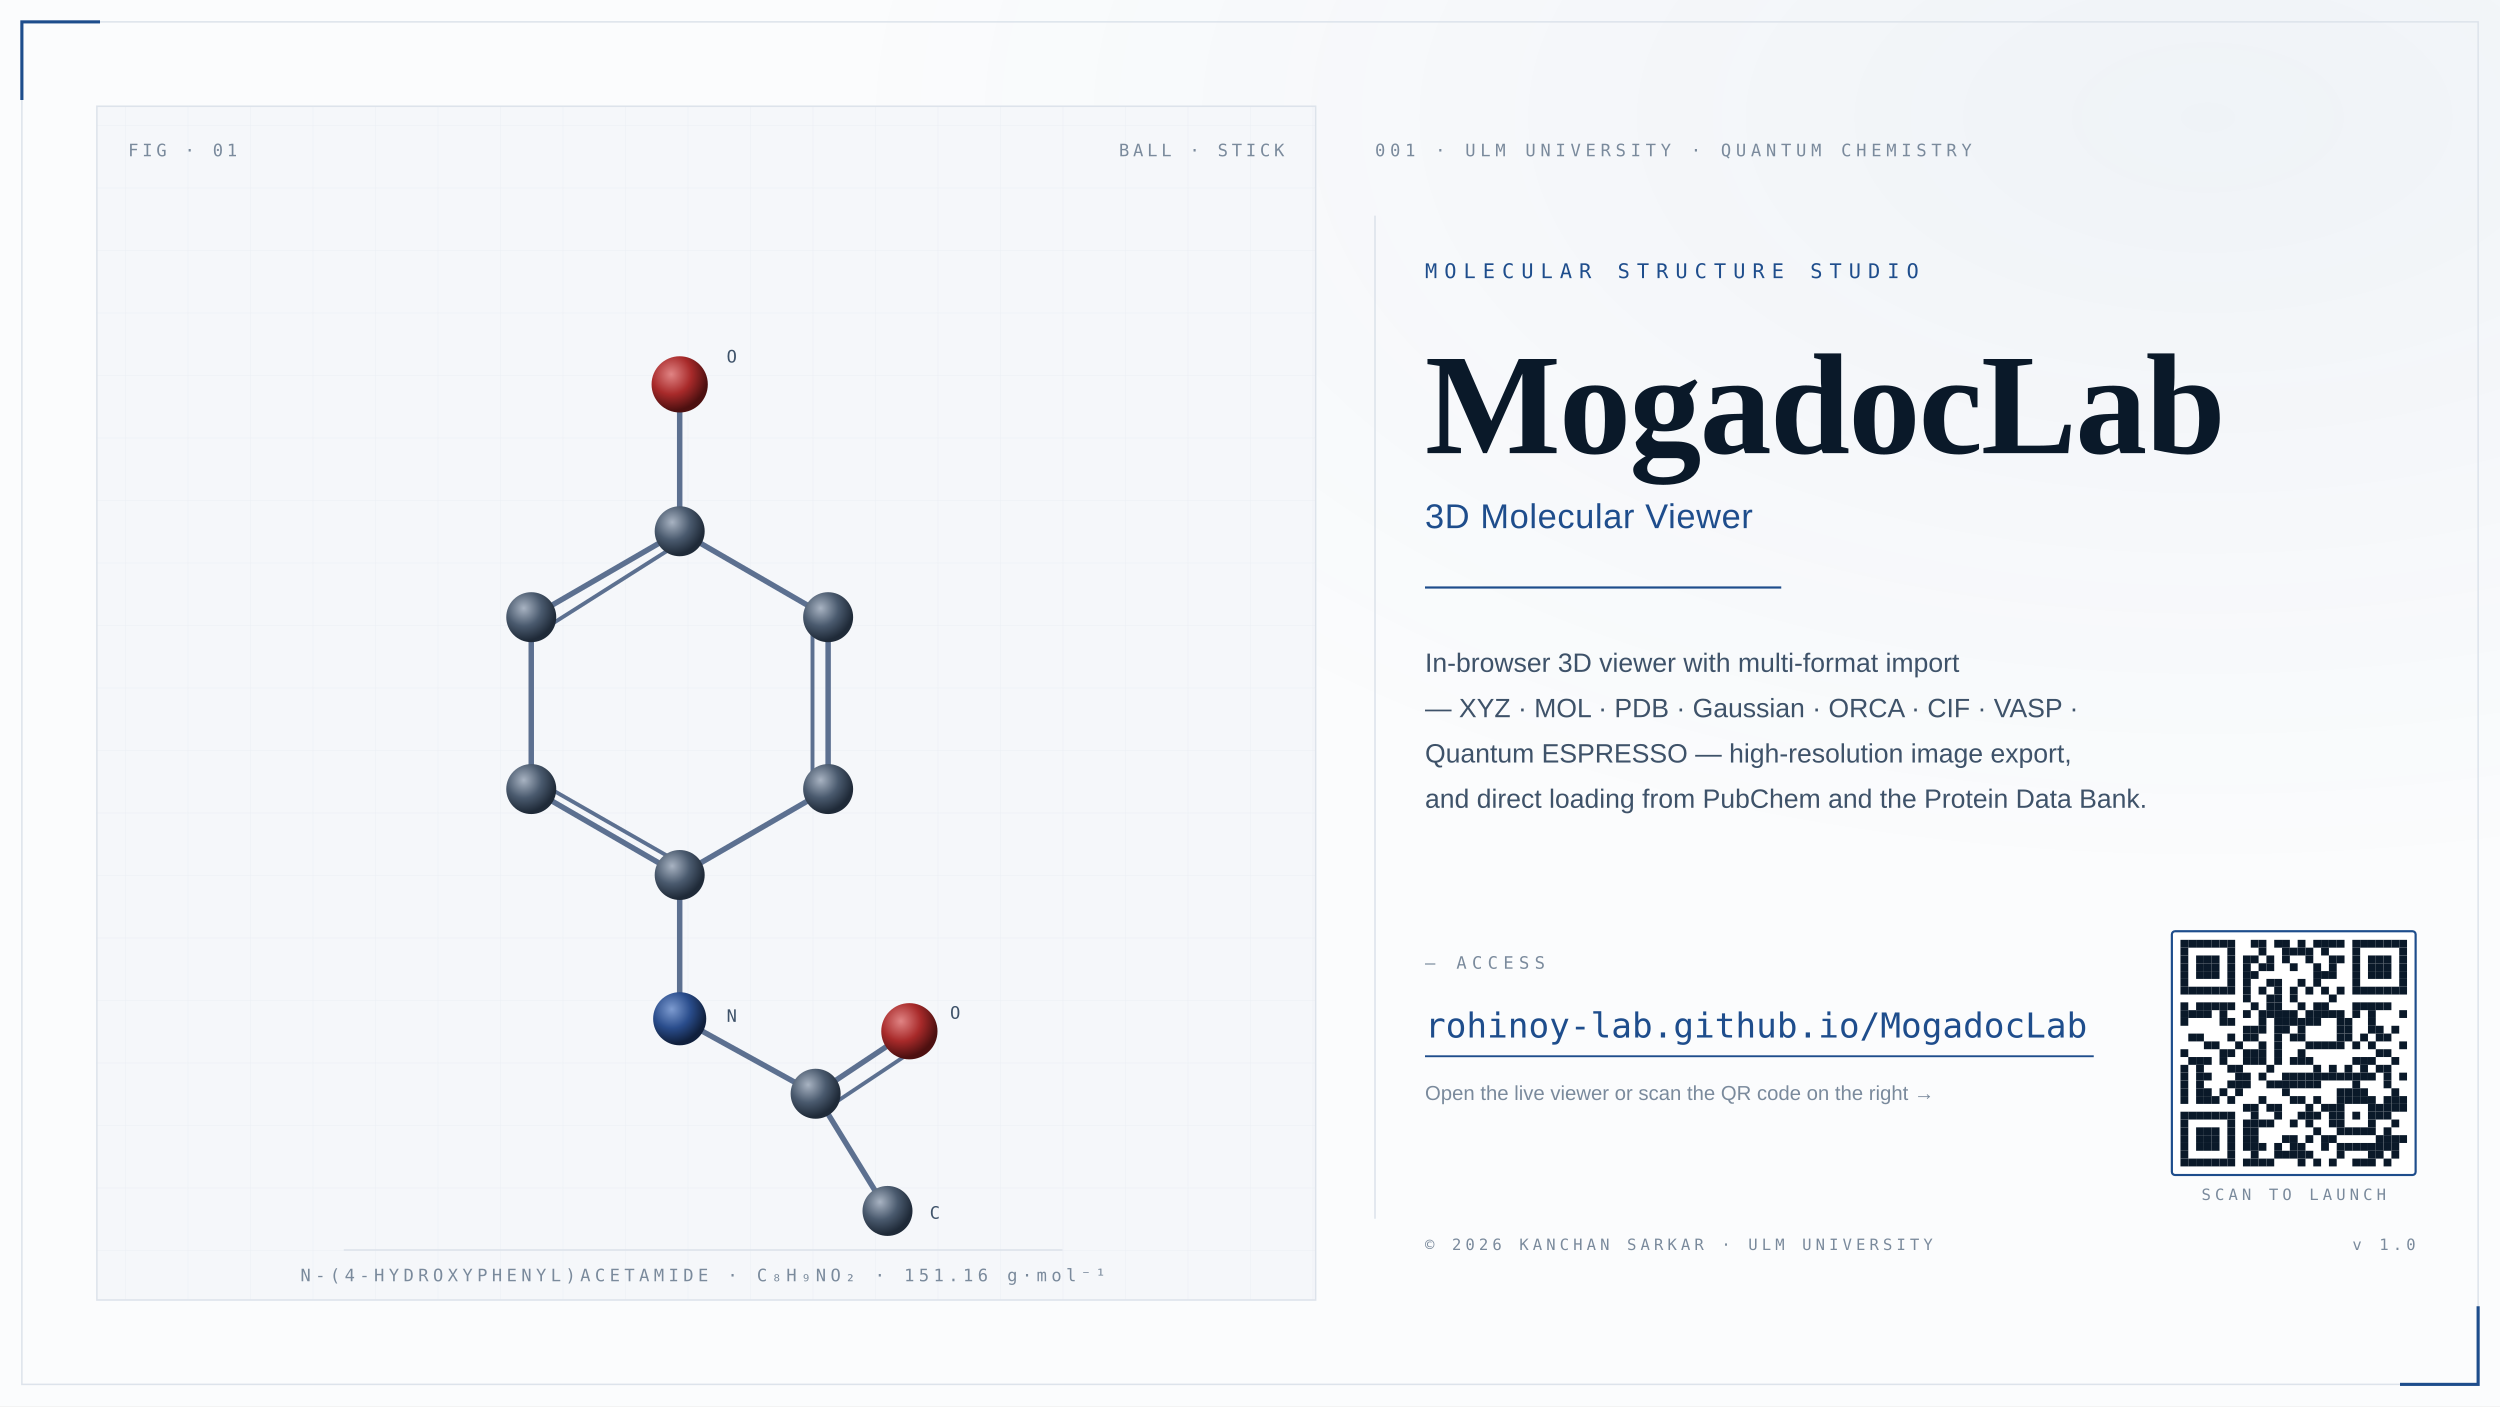
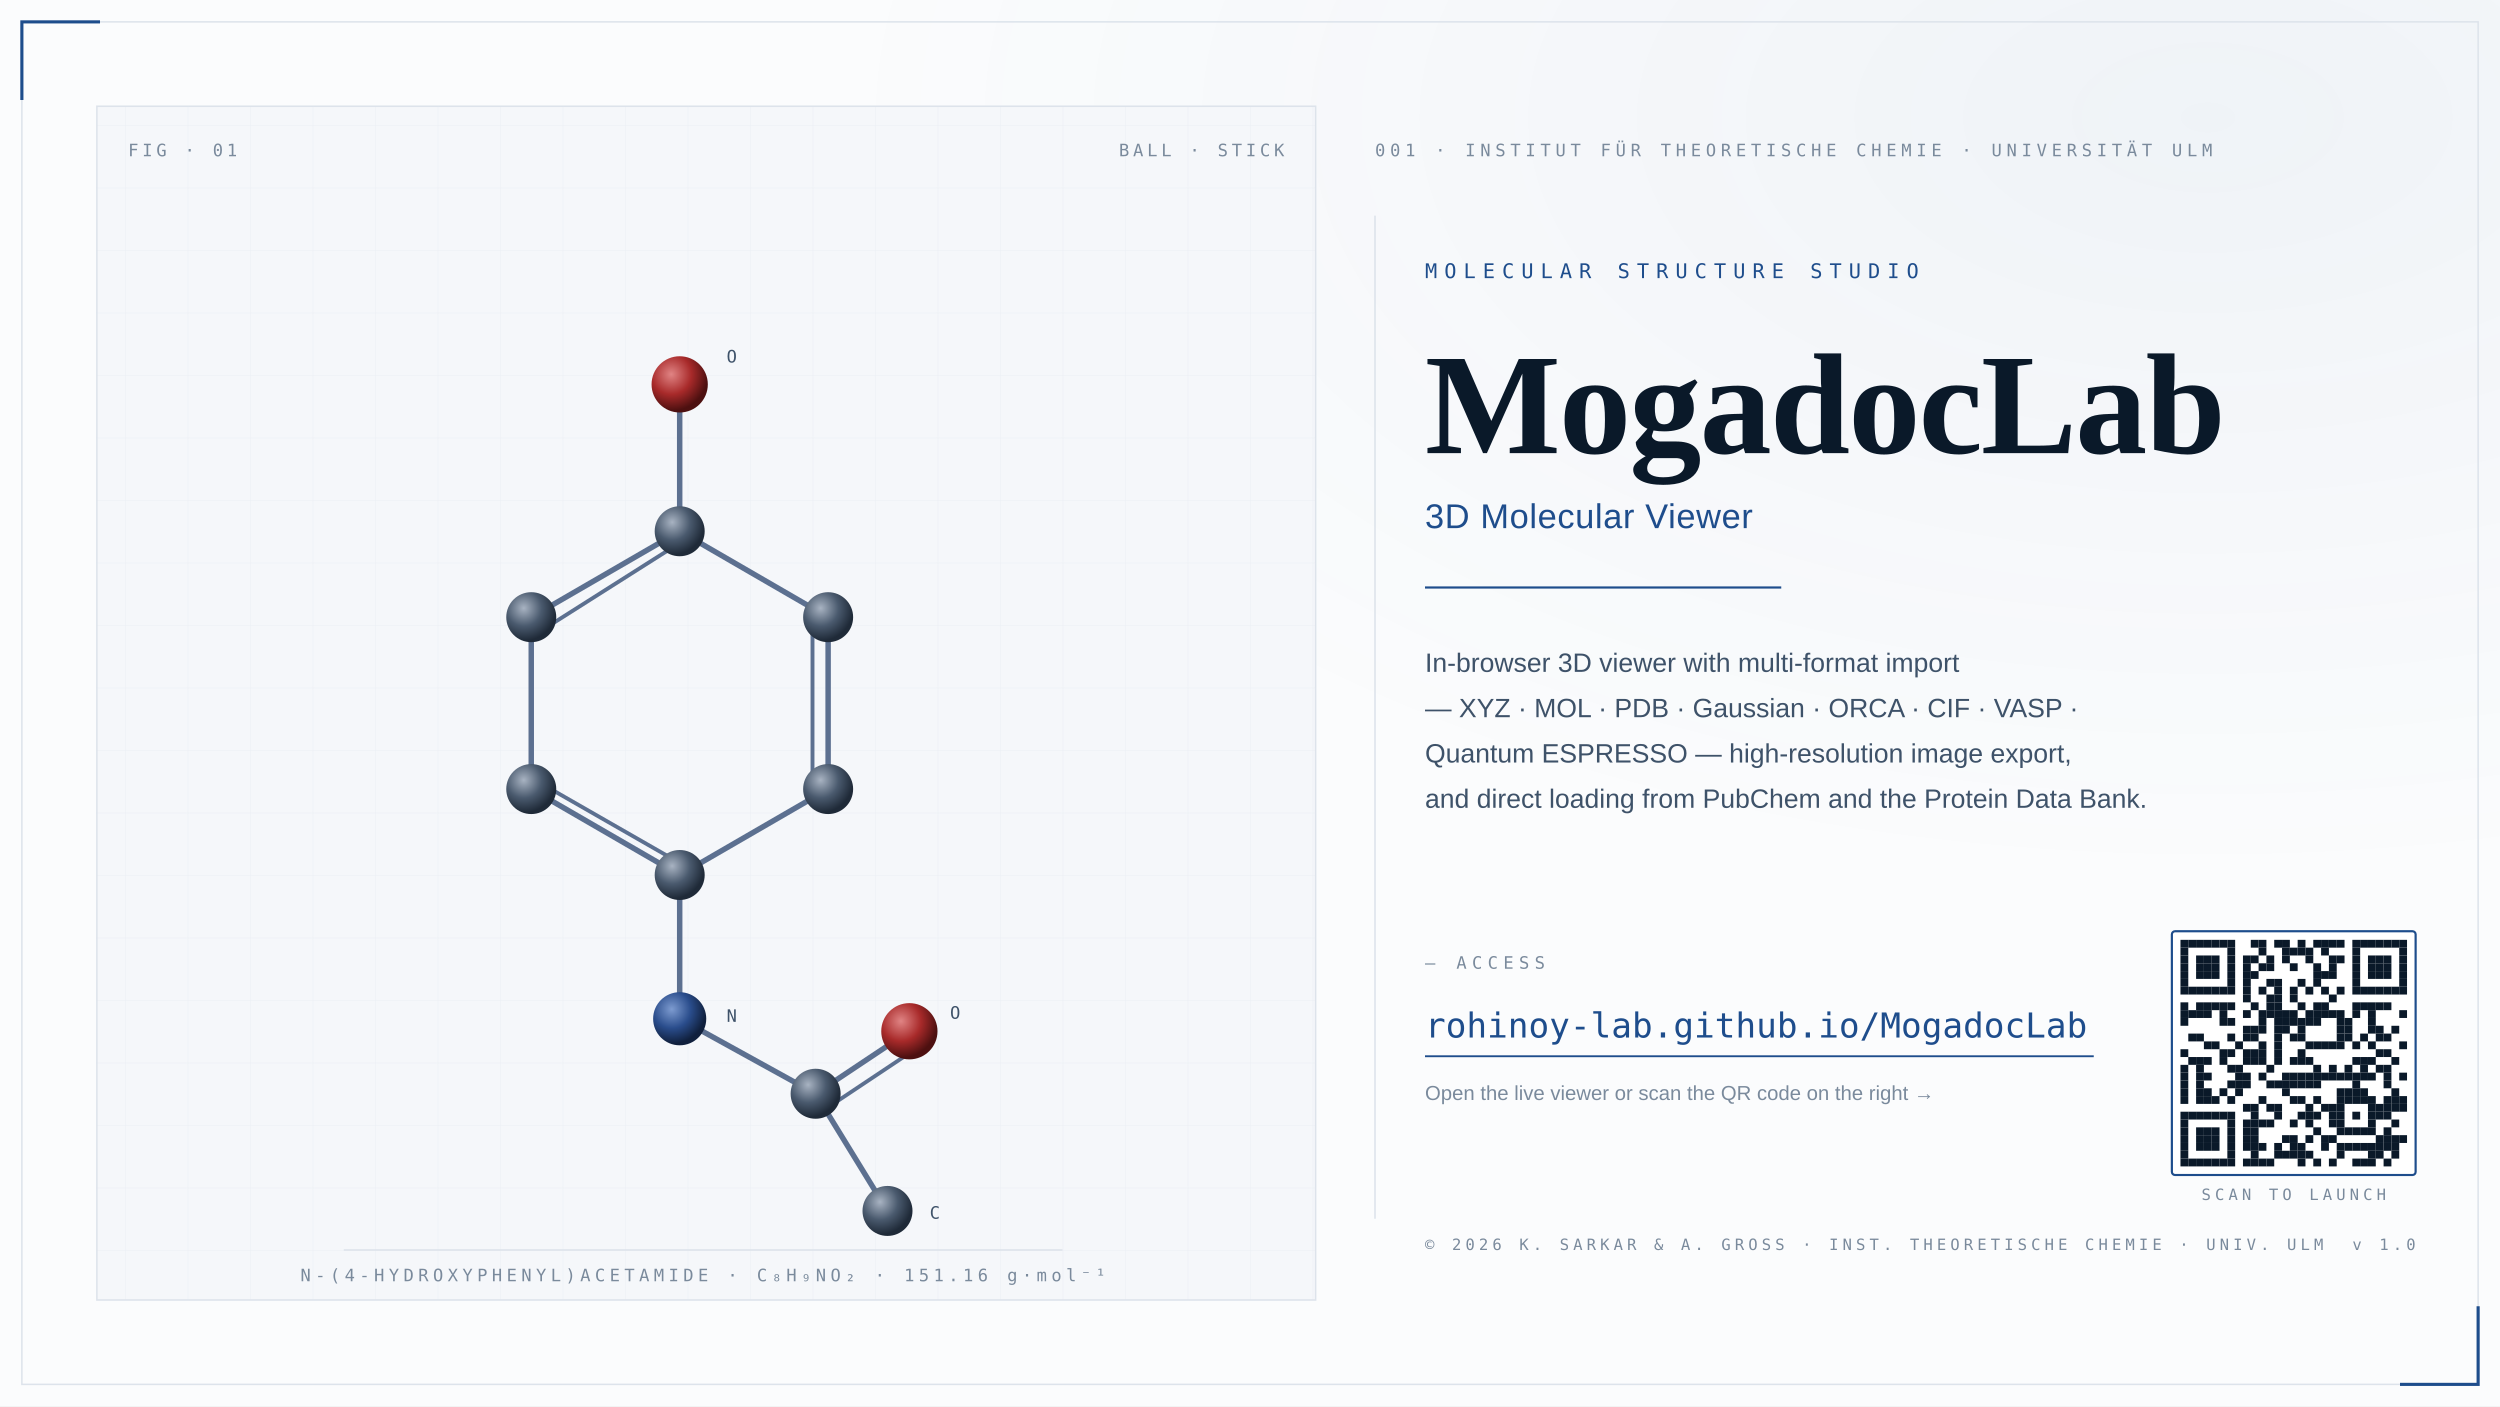
<svg xmlns="http://www.w3.org/2000/svg" viewBox="0 0 1600 900" width="1600" height="900" preserveAspectRatio="xMidYMid meet">
  <defs>
    <radialGradient id="cornerWash" cx="0.88" cy="0.08" r="0.55">
      <stop offset="0%" stop-color="#1e4d8c" stop-opacity="0.05" />
      <stop offset="100%" stop-color="#1e4d8c" stop-opacity="0" />
    </radialGradient>
    <radialGradient id="atomC" cx="35%" cy="32%" r="65%">
      <stop offset="0%" stop-color="#a8b3c2" />
      <stop offset="55%" stop-color="#4a5a6e" />
      <stop offset="100%" stop-color="#1f2a38" />
    </radialGradient>
    <radialGradient id="atomN" cx="35%" cy="32%" r="65%">
      <stop offset="0%" stop-color="#7d9bd0" />
      <stop offset="55%" stop-color="#2a4d8c" />
      <stop offset="100%" stop-color="#10203d" />
    </radialGradient>
    <radialGradient id="atomO" cx="35%" cy="32%" r="65%">
      <stop offset="0%" stop-color="#e08484" />
      <stop offset="55%" stop-color="#a82a2a" />
      <stop offset="100%" stop-color="#4d1010" />
    </radialGradient>
    <pattern id="lab-grid" width="40" height="40" patternUnits="userSpaceOnUse">
      <path d="M40 0 L0 0 L0 40" fill="none" stroke="#dde3eb" stroke-width="0.5" opacity="0.55" />
    </pattern>
  </defs>
  <rect width="1600" height="900" fill="#fbfcfd" />
  <rect width="1600" height="900" fill="url(#cornerWash)" />
  <rect x="14" y="14" width="1572" height="872" fill="none" stroke="#dde3eb" stroke-width="1" />
  <path d="M14 64 L14 14 L64 14" fill="none" stroke="#1e4d8c" stroke-width="2" />
  <path d="M1586 836 L1586 886 L1536 886" fill="none" stroke="#1e4d8c" stroke-width="2" />
  <g id="left-panel">
    <rect x="62" y="68" width="780" height="764" fill="#f5f7fa" stroke="#dde3eb" stroke-width="1" />
    <rect x="62" y="68" width="780" height="764" fill="url(#lab-grid)" />
    <text x="82" y="100" font-family="'JetBrains Mono', 'SF Mono', Consolas, monospace" font-size="11" letter-spacing="2.4" fill="#7a8a9c">FIG · 01</text>
    <text x="822" y="100" text-anchor="end" font-family="'JetBrains Mono', 'SF Mono', Consolas, monospace" font-size="11" letter-spacing="2.4" fill="#7a8a9c">BALL · STICK</text>
    <g id="molecule">
      <line x1="435" y1="340" x2="530" y2="395" stroke="#5c7090" stroke-width="3.5" stroke-linecap="round" />
      <line x1="530" y1="505" x2="435" y2="560" stroke="#5c7090" stroke-width="3.5" stroke-linecap="round" />
      <line x1="340" y1="505" x2="340" y2="395" stroke="#5c7090" stroke-width="3.5" stroke-linecap="round" />
      <line x1="530" y1="395" x2="530" y2="505" stroke="#5c7090" stroke-width="3.5" stroke-linecap="round" />
      <line x1="520" y1="402" x2="520" y2="498" stroke="#5c7090" stroke-width="2.5" stroke-linecap="round" />
      <line x1="435" y1="560" x2="340" y2="505" stroke="#5c7090" stroke-width="3.5" stroke-linecap="round" />
      <line x1="431" y1="550" x2="349" y2="503" stroke="#5c7090" stroke-width="2.5" stroke-linecap="round" />
      <line x1="340" y1="395" x2="435" y2="340" stroke="#5c7090" stroke-width="3.5" stroke-linecap="round" />
      <line x1="349" y1="402" x2="431" y2="350" stroke="#5c7090" stroke-width="2.5" stroke-linecap="round" />
      <line x1="435" y1="340" x2="435" y2="246" stroke="#5c7090" stroke-width="3.5" stroke-linecap="round" />
      <line x1="435" y1="560" x2="435" y2="652" stroke="#5c7090" stroke-width="3.5" stroke-linecap="round" />
      <line x1="435" y1="652" x2="522" y2="700" stroke="#5c7090" stroke-width="3.5" stroke-linecap="round" />
      <line x1="522" y1="700" x2="582" y2="660" stroke="#5c7090" stroke-width="3.5" stroke-linecap="round" />
      <line x1="528" y1="710" x2="588" y2="670" stroke="#5c7090" stroke-width="2.5" stroke-linecap="round" />
      <line x1="522" y1="700" x2="568" y2="775" stroke="#5c7090" stroke-width="3.5" stroke-linecap="round" />
      <circle cx="435" cy="340" r="16" fill="url(#atomC)" />
      <circle cx="530" cy="395" r="16" fill="url(#atomC)" />
      <circle cx="530" cy="505" r="16" fill="url(#atomC)" />
      <circle cx="435" cy="560" r="16" fill="url(#atomC)" />
      <circle cx="340" cy="505" r="16" fill="url(#atomC)" />
      <circle cx="340" cy="395" r="16" fill="url(#atomC)" />
      <circle cx="435" cy="246" r="18" fill="url(#atomO)" />
      <circle cx="435" cy="652" r="17" fill="url(#atomN)" />
      <circle cx="522" cy="700" r="16" fill="url(#atomC)" />
      <circle cx="582" cy="660" r="18" fill="url(#atomO)" />
      <circle cx="568" cy="775" r="16" fill="url(#atomC)" />
      <g font-family="'JetBrains Mono', 'SF Mono', Consolas, monospace" font-size="11" fill="#3e5269" letter-spacing="0.6">
        <text x="465" y="232">O</text>
        <text x="465" y="654">N</text>
        <text x="608" y="652">O</text>
        <text x="595" y="780">C</text>
      </g>
    </g>
    <line x1="220" y1="800" x2="680" y2="800" stroke="#dde3eb" stroke-width="1" />
    <text x="450" y="820" text-anchor="middle" font-family="'JetBrains Mono', 'SF Mono', Consolas, monospace" font-size="11" letter-spacing="2.8" fill="#7a8a9c">
      N-(4-HYDROXYPHENYL)ACETAMIDE  ·  C₈H₉NO₂  ·  151.16 g·mol⁻¹
    </text>
  </g>
  <g id="right-panel">
    <text x="880" y="100" font-family="'JetBrains Mono', 'SF Mono', Consolas, monospace" font-size="11" letter-spacing="3" fill="#7a8a9c">
-       001 · ULM UNIVERSITY · QUANTUM CHEMISTRY
+       001 · INSTITUT FÜR THEORETISCHE CHEMIE · UNIVERSITÄT ULM
    </text>
    <line x1="880" y1="138" x2="880" y2="780" stroke="#dde3eb" stroke-width="1" />
    <text x="912" y="178" font-family="'JetBrains Mono', 'SF Mono', Consolas, monospace" font-size="13" letter-spacing="4.5" fill="#1e4d8c" font-weight="500">
      MOLECULAR  STRUCTURE  STUDIO
    </text>
    <text x="912" y="290" font-family="'Playfair Display', 'Source Serif Pro', Georgia, 'Times New Roman', serif" font-size="92" font-weight="800" fill="#0a1929" letter-spacing="-1">MogadocLab</text>
    <text x="912" y="338" font-family="'DM Sans', 'Helvetica Neue', Arial, sans-serif" font-size="22" font-weight="500" fill="#1e4d8c" letter-spacing="0.4">
      3D Molecular Viewer
    </text>
    <line x1="912" y1="376" x2="1140" y2="376" stroke="#1e4d8c" stroke-width="1.4" />
    <g font-family="'DM Sans', 'Helvetica Neue', Arial, sans-serif" font-size="17" fill="#3e5269" font-weight="400">
      <text x="912" y="430">
        <tspan x="912" dy="0">In-browser 3D viewer with multi-format import</tspan>
        <tspan x="912" dy="29">— XYZ · MOL · PDB · Gaussian · ORCA · CIF · VASP ·</tspan>
        <tspan x="912" dy="29">Quantum ESPRESSO — high-resolution image export,</tspan>
        <tspan x="912" dy="29">and direct loading from PubChem and the Protein Data Bank.</tspan>
      </text>
    </g>
    <text x="912" y="620" font-family="'JetBrains Mono', 'SF Mono', Consolas, monospace" font-size="11" letter-spacing="3.4" fill="#7a8a9c">— ACCESS</text>
    <text x="912" y="664" font-family="'JetBrains Mono', 'SF Mono', Consolas, monospace" font-size="22" fill="#1e4d8c" font-weight="500">rohinoy-lab.github.io/MogadocLab</text>
    <line x1="912" y1="676" x2="1340" y2="676" stroke="#1e4d8c" stroke-width="1.2" />
    <text x="912" y="704" font-family="'DM Sans', 'Helvetica Neue', Arial, sans-serif" font-size="13" fill="#7a8a9c">Open the live viewer or scan the QR code on the right →</text>
    <g id="qr">
      <rect x="1390" y="596" width="156" height="156" rx="2" fill="#ffffff" stroke="#1e4d8c" stroke-width="1.4" />
      <g fill="#0a1929">
        <rect x="1395.5" y="601.5" width="5" height="5" />
        <rect x="1400.5" y="601.5" width="5" height="5" />
        <rect x="1405.5" y="601.5" width="5" height="5" />
        <rect x="1410.5" y="601.5" width="5" height="5" />
        <rect x="1415.5" y="601.5" width="5" height="5" />
        <rect x="1420.5" y="601.5" width="5" height="5" />
        <rect x="1425.5" y="601.5" width="5" height="5" />
        <rect x="1440.5" y="601.5" width="5" height="5" />
        <rect x="1445.5" y="601.5" width="5" height="5" />
        <rect x="1455.5" y="601.5" width="5" height="5" />
        <rect x="1460.5" y="601.5" width="5" height="5" />
        <rect x="1470.5" y="601.5" width="5" height="5" />
        <rect x="1480.5" y="601.5" width="5" height="5" />
        <rect x="1485.5" y="601.5" width="5" height="5" />
        <rect x="1490.5" y="601.5" width="5" height="5" />
        <rect x="1495.5" y="601.5" width="5" height="5" />
        <rect x="1505.5" y="601.5" width="5" height="5" />
        <rect x="1510.5" y="601.5" width="5" height="5" />
        <rect x="1515.5" y="601.5" width="5" height="5" />
        <rect x="1520.5" y="601.5" width="5" height="5" />
        <rect x="1525.5" y="601.5" width="5" height="5" />
        <rect x="1530.5" y="601.5" width="5" height="5" />
        <rect x="1535.5" y="601.5" width="5" height="5" />
        <rect x="1395.5" y="606.5" width="5" height="5" />
        <rect x="1425.5" y="606.5" width="5" height="5" />
        <rect x="1445.5" y="606.5" width="5" height="5" />
        <rect x="1460.5" y="606.5" width="5" height="5" />
        <rect x="1465.5" y="606.5" width="5" height="5" />
        <rect x="1470.5" y="606.5" width="5" height="5" />
        <rect x="1475.5" y="606.5" width="5" height="5" />
        <rect x="1485.5" y="606.5" width="5" height="5" />
        <rect x="1505.5" y="606.5" width="5" height="5" />
        <rect x="1535.5" y="606.5" width="5" height="5" />
        <rect x="1395.5" y="611.5" width="5" height="5" />
        <rect x="1405.5" y="611.5" width="5" height="5" />
        <rect x="1410.5" y="611.5" width="5" height="5" />
        <rect x="1415.5" y="611.5" width="5" height="5" />
        <rect x="1425.5" y="611.5" width="5" height="5" />
        <rect x="1435.5" y="611.5" width="5" height="5" />
        <rect x="1440.5" y="611.5" width="5" height="5" />
        <rect x="1450.5" y="611.5" width="5" height="5" />
        <rect x="1460.5" y="611.5" width="5" height="5" />
        <rect x="1475.5" y="611.5" width="5" height="5" />
        <rect x="1490.5" y="611.5" width="5" height="5" />
        <rect x="1495.5" y="611.5" width="5" height="5" />
        <rect x="1505.5" y="611.5" width="5" height="5" />
        <rect x="1515.5" y="611.5" width="5" height="5" />
        <rect x="1520.5" y="611.5" width="5" height="5" />
        <rect x="1525.5" y="611.5" width="5" height="5" />
        <rect x="1535.5" y="611.5" width="5" height="5" />
        <rect x="1395.5" y="616.5" width="5" height="5" />
        <rect x="1405.5" y="616.5" width="5" height="5" />
        <rect x="1410.5" y="616.5" width="5" height="5" />
        <rect x="1415.5" y="616.5" width="5" height="5" />
        <rect x="1425.5" y="616.5" width="5" height="5" />
        <rect x="1435.5" y="616.5" width="5" height="5" />
        <rect x="1445.5" y="616.5" width="5" height="5" />
        <rect x="1450.5" y="616.5" width="5" height="5" />
        <rect x="1465.5" y="616.5" width="5" height="5" />
        <rect x="1480.5" y="616.5" width="5" height="5" />
        <rect x="1490.5" y="616.5" width="5" height="5" />
        <rect x="1505.5" y="616.5" width="5" height="5" />
        <rect x="1515.5" y="616.5" width="5" height="5" />
        <rect x="1520.5" y="616.5" width="5" height="5" />
        <rect x="1525.5" y="616.5" width="5" height="5" />
        <rect x="1535.5" y="616.5" width="5" height="5" />
        <rect x="1395.5" y="621.5" width="5" height="5" />
        <rect x="1405.5" y="621.5" width="5" height="5" />
        <rect x="1410.5" y="621.5" width="5" height="5" />
        <rect x="1415.5" y="621.5" width="5" height="5" />
        <rect x="1425.5" y="621.5" width="5" height="5" />
        <rect x="1435.5" y="621.5" width="5" height="5" />
        <rect x="1440.5" y="621.5" width="5" height="5" />
        <rect x="1480.5" y="621.5" width="5" height="5" />
        <rect x="1485.5" y="621.5" width="5" height="5" />
        <rect x="1490.5" y="621.5" width="5" height="5" />
        <rect x="1505.5" y="621.5" width="5" height="5" />
        <rect x="1515.5" y="621.5" width="5" height="5" />
        <rect x="1520.5" y="621.5" width="5" height="5" />
        <rect x="1525.5" y="621.5" width="5" height="5" />
        <rect x="1535.5" y="621.5" width="5" height="5" />
        <rect x="1395.5" y="626.5" width="5" height="5" />
        <rect x="1425.5" y="626.5" width="5" height="5" />
        <rect x="1435.5" y="626.5" width="5" height="5" />
        <rect x="1450.5" y="626.5" width="5" height="5" />
        <rect x="1455.5" y="626.5" width="5" height="5" />
        <rect x="1470.5" y="626.5" width="5" height="5" />
        <rect x="1480.5" y="626.5" width="5" height="5" />
        <rect x="1505.5" y="626.5" width="5" height="5" />
        <rect x="1535.5" y="626.5" width="5" height="5" />
        <rect x="1395.5" y="631.5" width="5" height="5" />
        <rect x="1400.5" y="631.5" width="5" height="5" />
        <rect x="1405.5" y="631.5" width="5" height="5" />
        <rect x="1410.5" y="631.5" width="5" height="5" />
        <rect x="1415.5" y="631.5" width="5" height="5" />
        <rect x="1420.5" y="631.5" width="5" height="5" />
        <rect x="1425.5" y="631.5" width="5" height="5" />
        <rect x="1435.5" y="631.5" width="5" height="5" />
        <rect x="1445.5" y="631.5" width="5" height="5" />
        <rect x="1455.5" y="631.5" width="5" height="5" />
        <rect x="1465.5" y="631.5" width="5" height="5" />
        <rect x="1475.5" y="631.5" width="5" height="5" />
        <rect x="1485.5" y="631.5" width="5" height="5" />
        <rect x="1495.5" y="631.5" width="5" height="5" />
        <rect x="1505.5" y="631.5" width="5" height="5" />
        <rect x="1510.5" y="631.5" width="5" height="5" />
        <rect x="1515.5" y="631.5" width="5" height="5" />
        <rect x="1520.5" y="631.5" width="5" height="5" />
        <rect x="1525.5" y="631.5" width="5" height="5" />
        <rect x="1530.5" y="631.5" width="5" height="5" />
        <rect x="1535.5" y="631.5" width="5" height="5" />
        <rect x="1435.5" y="636.5" width="5" height="5" />
        <rect x="1450.5" y="636.5" width="5" height="5" />
        <rect x="1455.5" y="636.5" width="5" height="5" />
        <rect x="1465.5" y="636.5" width="5" height="5" />
        <rect x="1490.5" y="636.5" width="5" height="5" />
        <rect x="1395.5" y="641.5" width="5" height="5" />
        <rect x="1405.5" y="641.5" width="5" height="5" />
        <rect x="1410.5" y="641.5" width="5" height="5" />
        <rect x="1415.5" y="641.5" width="5" height="5" />
        <rect x="1420.5" y="641.5" width="5" height="5" />
        <rect x="1425.5" y="641.5" width="5" height="5" />
        <rect x="1440.5" y="641.5" width="5" height="5" />
        <rect x="1450.5" y="641.5" width="5" height="5" />
        <rect x="1455.5" y="641.5" width="5" height="5" />
        <rect x="1470.5" y="641.5" width="5" height="5" />
        <rect x="1480.5" y="641.5" width="5" height="5" />
        <rect x="1485.5" y="641.5" width="5" height="5" />
        <rect x="1505.5" y="641.5" width="5" height="5" />
        <rect x="1510.5" y="641.5" width="5" height="5" />
        <rect x="1515.5" y="641.5" width="5" height="5" />
        <rect x="1520.5" y="641.5" width="5" height="5" />
        <rect x="1525.5" y="641.5" width="5" height="5" />
        <rect x="1395.5" y="646.5" width="5" height="5" />
        <rect x="1400.5" y="646.5" width="5" height="5" />
        <rect x="1405.5" y="646.5" width="5" height="5" />
        <rect x="1410.5" y="646.5" width="5" height="5" />
        <rect x="1420.5" y="646.5" width="5" height="5" />
        <rect x="1435.5" y="646.5" width="5" height="5" />
        <rect x="1445.5" y="646.5" width="5" height="5" />
        <rect x="1450.5" y="646.5" width="5" height="5" />
        <rect x="1455.5" y="646.5" width="5" height="5" />
        <rect x="1460.5" y="646.5" width="5" height="5" />
        <rect x="1465.5" y="646.5" width="5" height="5" />
        <rect x="1475.5" y="646.5" width="5" height="5" />
        <rect x="1480.5" y="646.5" width="5" height="5" />
        <rect x="1485.5" y="646.5" width="5" height="5" />
        <rect x="1490.5" y="646.5" width="5" height="5" />
        <rect x="1495.5" y="646.5" width="5" height="5" />
        <rect x="1505.5" y="646.5" width="5" height="5" />
        <rect x="1515.5" y="646.5" width="5" height="5" />
        <rect x="1535.5" y="646.5" width="5" height="5" />
        <rect x="1395.5" y="651.5" width="5" height="5" />
        <rect x="1420.5" y="651.5" width="5" height="5" />
        <rect x="1425.5" y="651.5" width="5" height="5" />
        <rect x="1445.5" y="651.5" width="5" height="5" />
        <rect x="1455.5" y="651.5" width="5" height="5" />
        <rect x="1460.5" y="651.5" width="5" height="5" />
        <rect x="1465.5" y="651.5" width="5" height="5" />
        <rect x="1470.5" y="651.5" width="5" height="5" />
        <rect x="1475.5" y="651.5" width="5" height="5" />
        <rect x="1480.5" y="651.5" width="5" height="5" />
        <rect x="1495.5" y="651.5" width="5" height="5" />
        <rect x="1500.5" y="651.5" width="5" height="5" />
        <rect x="1515.5" y="651.5" width="5" height="5" />
        <rect x="1435.5" y="656.5" width="5" height="5" />
        <rect x="1440.5" y="656.5" width="5" height="5" />
        <rect x="1445.5" y="656.5" width="5" height="5" />
        <rect x="1455.5" y="656.5" width="5" height="5" />
        <rect x="1460.5" y="656.5" width="5" height="5" />
        <rect x="1470.5" y="656.5" width="5" height="5" />
        <rect x="1495.5" y="656.5" width="5" height="5" />
        <rect x="1500.5" y="656.5" width="5" height="5" />
        <rect x="1515.5" y="656.5" width="5" height="5" />
        <rect x="1520.5" y="656.5" width="5" height="5" />
        <rect x="1530.5" y="656.5" width="5" height="5" />
        <rect x="1400.5" y="661.5" width="5" height="5" />
        <rect x="1405.5" y="661.5" width="5" height="5" />
        <rect x="1425.5" y="661.5" width="5" height="5" />
        <rect x="1435.5" y="661.5" width="5" height="5" />
        <rect x="1440.5" y="661.5" width="5" height="5" />
        <rect x="1455.5" y="661.5" width="5" height="5" />
        <rect x="1465.5" y="661.5" width="5" height="5" />
        <rect x="1470.5" y="661.5" width="5" height="5" />
        <rect x="1495.5" y="661.5" width="5" height="5" />
        <rect x="1500.5" y="661.5" width="5" height="5" />
        <rect x="1510.5" y="661.5" width="5" height="5" />
        <rect x="1520.5" y="661.5" width="5" height="5" />
        <rect x="1525.5" y="661.5" width="5" height="5" />
        <rect x="1410.5" y="666.5" width="5" height="5" />
        <rect x="1415.5" y="666.5" width="5" height="5" />
        <rect x="1430.5" y="666.5" width="5" height="5" />
        <rect x="1445.5" y="666.5" width="5" height="5" />
        <rect x="1455.5" y="666.5" width="5" height="5" />
        <rect x="1475.5" y="666.5" width="5" height="5" />
        <rect x="1480.5" y="666.5" width="5" height="5" />
        <rect x="1485.5" y="666.5" width="5" height="5" />
        <rect x="1490.5" y="666.5" width="5" height="5" />
        <rect x="1495.5" y="666.5" width="5" height="5" />
        <rect x="1505.5" y="666.5" width="5" height="5" />
        <rect x="1515.5" y="666.5" width="5" height="5" />
        <rect x="1535.5" y="666.5" width="5" height="5" />
        <rect x="1395.5" y="671.5" width="5" height="5" />
        <rect x="1420.5" y="671.5" width="5" height="5" />
        <rect x="1425.5" y="671.5" width="5" height="5" />
        <rect x="1435.5" y="671.5" width="5" height="5" />
        <rect x="1440.5" y="671.5" width="5" height="5" />
        <rect x="1445.5" y="671.5" width="5" height="5" />
        <rect x="1455.5" y="671.5" width="5" height="5" />
        <rect x="1470.5" y="671.5" width="5" height="5" />
        <rect x="1520.5" y="671.5" width="5" height="5" />
        <rect x="1525.5" y="671.5" width="5" height="5" />
        <rect x="1400.5" y="676.5" width="5" height="5" />
        <rect x="1405.5" y="676.5" width="5" height="5" />
        <rect x="1410.5" y="676.5" width="5" height="5" />
        <rect x="1420.5" y="676.5" width="5" height="5" />
        <rect x="1435.5" y="676.5" width="5" height="5" />
        <rect x="1440.5" y="676.5" width="5" height="5" />
        <rect x="1445.5" y="676.5" width="5" height="5" />
        <rect x="1455.5" y="676.5" width="5" height="5" />
        <rect x="1465.5" y="676.5" width="5" height="5" />
        <rect x="1470.5" y="676.5" width="5" height="5" />
        <rect x="1475.5" y="676.5" width="5" height="5" />
        <rect x="1505.5" y="676.5" width="5" height="5" />
        <rect x="1510.5" y="676.5" width="5" height="5" />
        <rect x="1515.5" y="676.5" width="5" height="5" />
        <rect x="1530.5" y="676.5" width="5" height="5" />
        <rect x="1395.5" y="681.5" width="5" height="5" />
        <rect x="1405.5" y="681.5" width="5" height="5" />
        <rect x="1425.5" y="681.5" width="5" height="5" />
        <rect x="1430.5" y="681.5" width="5" height="5" />
        <rect x="1450.5" y="681.5" width="5" height="5" />
        <rect x="1480.5" y="681.5" width="5" height="5" />
        <rect x="1490.5" y="681.5" width="5" height="5" />
        <rect x="1500.5" y="681.5" width="5" height="5" />
        <rect x="1510.5" y="681.5" width="5" height="5" />
        <rect x="1520.5" y="681.5" width="5" height="5" />
        <rect x="1525.5" y="681.5" width="5" height="5" />
        <rect x="1395.5" y="686.5" width="5" height="5" />
        <rect x="1405.5" y="686.5" width="5" height="5" />
        <rect x="1410.5" y="686.5" width="5" height="5" />
        <rect x="1430.5" y="686.5" width="5" height="5" />
        <rect x="1435.5" y="686.5" width="5" height="5" />
        <rect x="1445.5" y="686.5" width="5" height="5" />
        <rect x="1460.5" y="686.5" width="5" height="5" />
        <rect x="1465.5" y="686.5" width="5" height="5" />
        <rect x="1470.5" y="686.5" width="5" height="5" />
        <rect x="1475.5" y="686.5" width="5" height="5" />
        <rect x="1480.5" y="686.5" width="5" height="5" />
        <rect x="1485.5" y="686.5" width="5" height="5" />
        <rect x="1490.5" y="686.5" width="5" height="5" />
        <rect x="1495.5" y="686.5" width="5" height="5" />
        <rect x="1500.5" y="686.5" width="5" height="5" />
        <rect x="1505.5" y="686.5" width="5" height="5" />
        <rect x="1510.5" y="686.5" width="5" height="5" />
        <rect x="1515.5" y="686.5" width="5" height="5" />
        <rect x="1525.5" y="686.5" width="5" height="5" />
        <rect x="1535.5" y="686.5" width="5" height="5" />
        <rect x="1395.5" y="691.5" width="5" height="5" />
        <rect x="1405.5" y="691.5" width="5" height="5" />
        <rect x="1425.5" y="691.5" width="5" height="5" />
        <rect x="1430.5" y="691.5" width="5" height="5" />
        <rect x="1435.5" y="691.5" width="5" height="5" />
        <rect x="1450.5" y="691.5" width="5" height="5" />
        <rect x="1455.5" y="691.5" width="5" height="5" />
        <rect x="1460.5" y="691.5" width="5" height="5" />
        <rect x="1465.5" y="691.5" width="5" height="5" />
        <rect x="1470.5" y="691.5" width="5" height="5" />
        <rect x="1475.5" y="691.5" width="5" height="5" />
        <rect x="1480.5" y="691.5" width="5" height="5" />
        <rect x="1505.5" y="691.5" width="5" height="5" />
        <rect x="1525.5" y="691.5" width="5" height="5" />
        <rect x="1395.5" y="696.5" width="5" height="5" />
        <rect x="1405.5" y="696.5" width="5" height="5" />
        <rect x="1410.5" y="696.5" width="5" height="5" />
        <rect x="1420.5" y="696.5" width="5" height="5" />
        <rect x="1430.5" y="696.5" width="5" height="5" />
        <rect x="1460.5" y="696.5" width="5" height="5" />
        <rect x="1495.5" y="696.5" width="5" height="5" />
        <rect x="1500.5" y="696.5" width="5" height="5" />
        <rect x="1505.5" y="696.5" width="5" height="5" />
        <rect x="1510.5" y="696.5" width="5" height="5" />
        <rect x="1530.5" y="696.5" width="5" height="5" />
        <rect x="1395.5" y="701.5" width="5" height="5" />
        <rect x="1405.5" y="701.5" width="5" height="5" />
        <rect x="1410.5" y="701.5" width="5" height="5" />
        <rect x="1415.5" y="701.5" width="5" height="5" />
        <rect x="1425.5" y="701.5" width="5" height="5" />
        <rect x="1445.5" y="701.5" width="5" height="5" />
        <rect x="1465.5" y="701.5" width="5" height="5" />
        <rect x="1470.5" y="701.5" width="5" height="5" />
        <rect x="1480.5" y="701.5" width="5" height="5" />
        <rect x="1495.5" y="701.5" width="5" height="5" />
        <rect x="1500.5" y="701.5" width="5" height="5" />
        <rect x="1505.5" y="701.5" width="5" height="5" />
        <rect x="1510.5" y="701.5" width="5" height="5" />
        <rect x="1515.5" y="701.5" width="5" height="5" />
        <rect x="1525.5" y="701.5" width="5" height="5" />
        <rect x="1530.5" y="701.5" width="5" height="5" />
        <rect x="1535.5" y="701.5" width="5" height="5" />
        <rect x="1435.5" y="706.5" width="5" height="5" />
        <rect x="1440.5" y="706.5" width="5" height="5" />
        <rect x="1450.5" y="706.5" width="5" height="5" />
        <rect x="1455.5" y="706.5" width="5" height="5" />
        <rect x="1475.5" y="706.5" width="5" height="5" />
        <rect x="1485.5" y="706.5" width="5" height="5" />
        <rect x="1490.5" y="706.5" width="5" height="5" />
        <rect x="1495.5" y="706.5" width="5" height="5" />
        <rect x="1515.5" y="706.5" width="5" height="5" />
        <rect x="1520.5" y="706.5" width="5" height="5" />
        <rect x="1525.5" y="706.5" width="5" height="5" />
        <rect x="1530.5" y="706.5" width="5" height="5" />
        <rect x="1535.5" y="706.5" width="5" height="5" />
        <rect x="1395.5" y="711.5" width="5" height="5" />
        <rect x="1400.5" y="711.5" width="5" height="5" />
        <rect x="1405.5" y="711.5" width="5" height="5" />
        <rect x="1410.5" y="711.5" width="5" height="5" />
        <rect x="1415.5" y="711.5" width="5" height="5" />
        <rect x="1420.5" y="711.5" width="5" height="5" />
        <rect x="1425.5" y="711.5" width="5" height="5" />
        <rect x="1440.5" y="711.5" width="5" height="5" />
        <rect x="1455.5" y="711.5" width="5" height="5" />
        <rect x="1470.5" y="711.5" width="5" height="5" />
        <rect x="1475.5" y="711.5" width="5" height="5" />
        <rect x="1480.5" y="711.5" width="5" height="5" />
        <rect x="1490.5" y="711.5" width="5" height="5" />
        <rect x="1495.5" y="711.5" width="5" height="5" />
        <rect x="1505.5" y="711.5" width="5" height="5" />
        <rect x="1515.5" y="711.5" width="5" height="5" />
        <rect x="1520.5" y="711.5" width="5" height="5" />
        <rect x="1525.5" y="711.5" width="5" height="5" />
        <rect x="1395.5" y="716.5" width="5" height="5" />
        <rect x="1425.5" y="716.5" width="5" height="5" />
        <rect x="1435.5" y="716.5" width="5" height="5" />
        <rect x="1440.5" y="716.5" width="5" height="5" />
        <rect x="1445.5" y="716.5" width="5" height="5" />
        <rect x="1450.5" y="716.5" width="5" height="5" />
        <rect x="1465.5" y="716.5" width="5" height="5" />
        <rect x="1475.5" y="716.5" width="5" height="5" />
        <rect x="1490.5" y="716.5" width="5" height="5" />
        <rect x="1495.5" y="716.5" width="5" height="5" />
        <rect x="1515.5" y="716.5" width="5" height="5" />
        <rect x="1530.5" y="716.5" width="5" height="5" />
        <rect x="1395.5" y="721.5" width="5" height="5" />
        <rect x="1405.5" y="721.5" width="5" height="5" />
        <rect x="1410.5" y="721.5" width="5" height="5" />
        <rect x="1415.5" y="721.5" width="5" height="5" />
        <rect x="1425.5" y="721.5" width="5" height="5" />
        <rect x="1435.5" y="721.5" width="5" height="5" />
        <rect x="1440.5" y="721.5" width="5" height="5" />
        <rect x="1480.5" y="721.5" width="5" height="5" />
        <rect x="1495.5" y="721.5" width="5" height="5" />
        <rect x="1500.5" y="721.5" width="5" height="5" />
        <rect x="1505.5" y="721.5" width="5" height="5" />
        <rect x="1510.5" y="721.5" width="5" height="5" />
        <rect x="1515.5" y="721.5" width="5" height="5" />
        <rect x="1525.5" y="721.5" width="5" height="5" />
        <rect x="1395.5" y="726.5" width="5" height="5" />
        <rect x="1405.5" y="726.5" width="5" height="5" />
        <rect x="1410.5" y="726.5" width="5" height="5" />
        <rect x="1415.5" y="726.5" width="5" height="5" />
        <rect x="1425.5" y="726.5" width="5" height="5" />
        <rect x="1435.5" y="726.5" width="5" height="5" />
        <rect x="1440.5" y="726.5" width="5" height="5" />
        <rect x="1460.5" y="726.5" width="5" height="5" />
        <rect x="1465.5" y="726.5" width="5" height="5" />
        <rect x="1475.5" y="726.5" width="5" height="5" />
        <rect x="1485.5" y="726.5" width="5" height="5" />
        <rect x="1490.5" y="726.5" width="5" height="5" />
        <rect x="1520.5" y="726.5" width="5" height="5" />
        <rect x="1525.5" y="726.5" width="5" height="5" />
        <rect x="1530.5" y="726.5" width="5" height="5" />
        <rect x="1535.5" y="726.5" width="5" height="5" />
        <rect x="1395.5" y="731.5" width="5" height="5" />
        <rect x="1405.5" y="731.5" width="5" height="5" />
        <rect x="1410.5" y="731.5" width="5" height="5" />
        <rect x="1415.5" y="731.5" width="5" height="5" />
        <rect x="1425.5" y="731.5" width="5" height="5" />
        <rect x="1435.5" y="731.5" width="5" height="5" />
        <rect x="1440.5" y="731.5" width="5" height="5" />
        <rect x="1445.5" y="731.5" width="5" height="5" />
        <rect x="1455.5" y="731.5" width="5" height="5" />
        <rect x="1465.5" y="731.5" width="5" height="5" />
        <rect x="1470.5" y="731.5" width="5" height="5" />
        <rect x="1485.5" y="731.5" width="5" height="5" />
        <rect x="1495.5" y="731.5" width="5" height="5" />
        <rect x="1500.5" y="731.5" width="5" height="5" />
        <rect x="1505.5" y="731.5" width="5" height="5" />
        <rect x="1510.5" y="731.5" width="5" height="5" />
        <rect x="1515.5" y="731.5" width="5" height="5" />
        <rect x="1520.5" y="731.5" width="5" height="5" />
        <rect x="1525.5" y="731.5" width="5" height="5" />
        <rect x="1530.5" y="731.5" width="5" height="5" />
        <rect x="1395.5" y="736.5" width="5" height="5" />
        <rect x="1425.5" y="736.5" width="5" height="5" />
        <rect x="1440.5" y="736.5" width="5" height="5" />
        <rect x="1455.5" y="736.5" width="5" height="5" />
        <rect x="1460.5" y="736.5" width="5" height="5" />
        <rect x="1465.5" y="736.5" width="5" height="5" />
        <rect x="1470.5" y="736.5" width="5" height="5" />
        <rect x="1475.5" y="736.5" width="5" height="5" />
        <rect x="1495.5" y="736.5" width="5" height="5" />
        <rect x="1515.5" y="736.5" width="5" height="5" />
        <rect x="1520.5" y="736.5" width="5" height="5" />
        <rect x="1530.5" y="736.5" width="5" height="5" />
        <rect x="1395.5" y="741.5" width="5" height="5" />
        <rect x="1400.5" y="741.5" width="5" height="5" />
        <rect x="1405.5" y="741.5" width="5" height="5" />
        <rect x="1410.5" y="741.5" width="5" height="5" />
        <rect x="1415.5" y="741.5" width="5" height="5" />
        <rect x="1420.5" y="741.5" width="5" height="5" />
        <rect x="1425.5" y="741.5" width="5" height="5" />
        <rect x="1435.5" y="741.5" width="5" height="5" />
        <rect x="1440.5" y="741.5" width="5" height="5" />
        <rect x="1445.5" y="741.5" width="5" height="5" />
        <rect x="1450.5" y="741.5" width="5" height="5" />
        <rect x="1470.5" y="741.5" width="5" height="5" />
        <rect x="1480.5" y="741.5" width="5" height="5" />
        <rect x="1490.5" y="741.5" width="5" height="5" />
        <rect x="1505.5" y="741.5" width="5" height="5" />
        <rect x="1510.5" y="741.5" width="5" height="5" />
        <rect x="1515.5" y="741.5" width="5" height="5" />
        <rect x="1525.5" y="741.5" width="5" height="5" />
      </g>
      <text x="1468" y="768" text-anchor="middle" font-family="'JetBrains Mono', 'SF Mono', Consolas, monospace" font-size="10" letter-spacing="2.6" fill="#7a8a9c">SCAN TO LAUNCH</text>
    </g>
    <text x="912" y="800" font-family="'JetBrains Mono', 'SF Mono', Consolas, monospace" font-size="10" letter-spacing="2.6" fill="#7a8a9c">
-       © 2026 KANCHAN SARKAR  ·  ULM UNIVERSITY
+       © 2026 K. SARKAR &amp; A. GROSS  ·  INST. THEORETISCHE CHEMIE  ·  UNIV. ULM
    </text>
    <text x="1546" y="800" text-anchor="end" font-family="'JetBrains Mono', 'SF Mono', Consolas, monospace" font-size="10" letter-spacing="2.6" fill="#7a8a9c">v 1.0</text>
  </g>
</svg>
